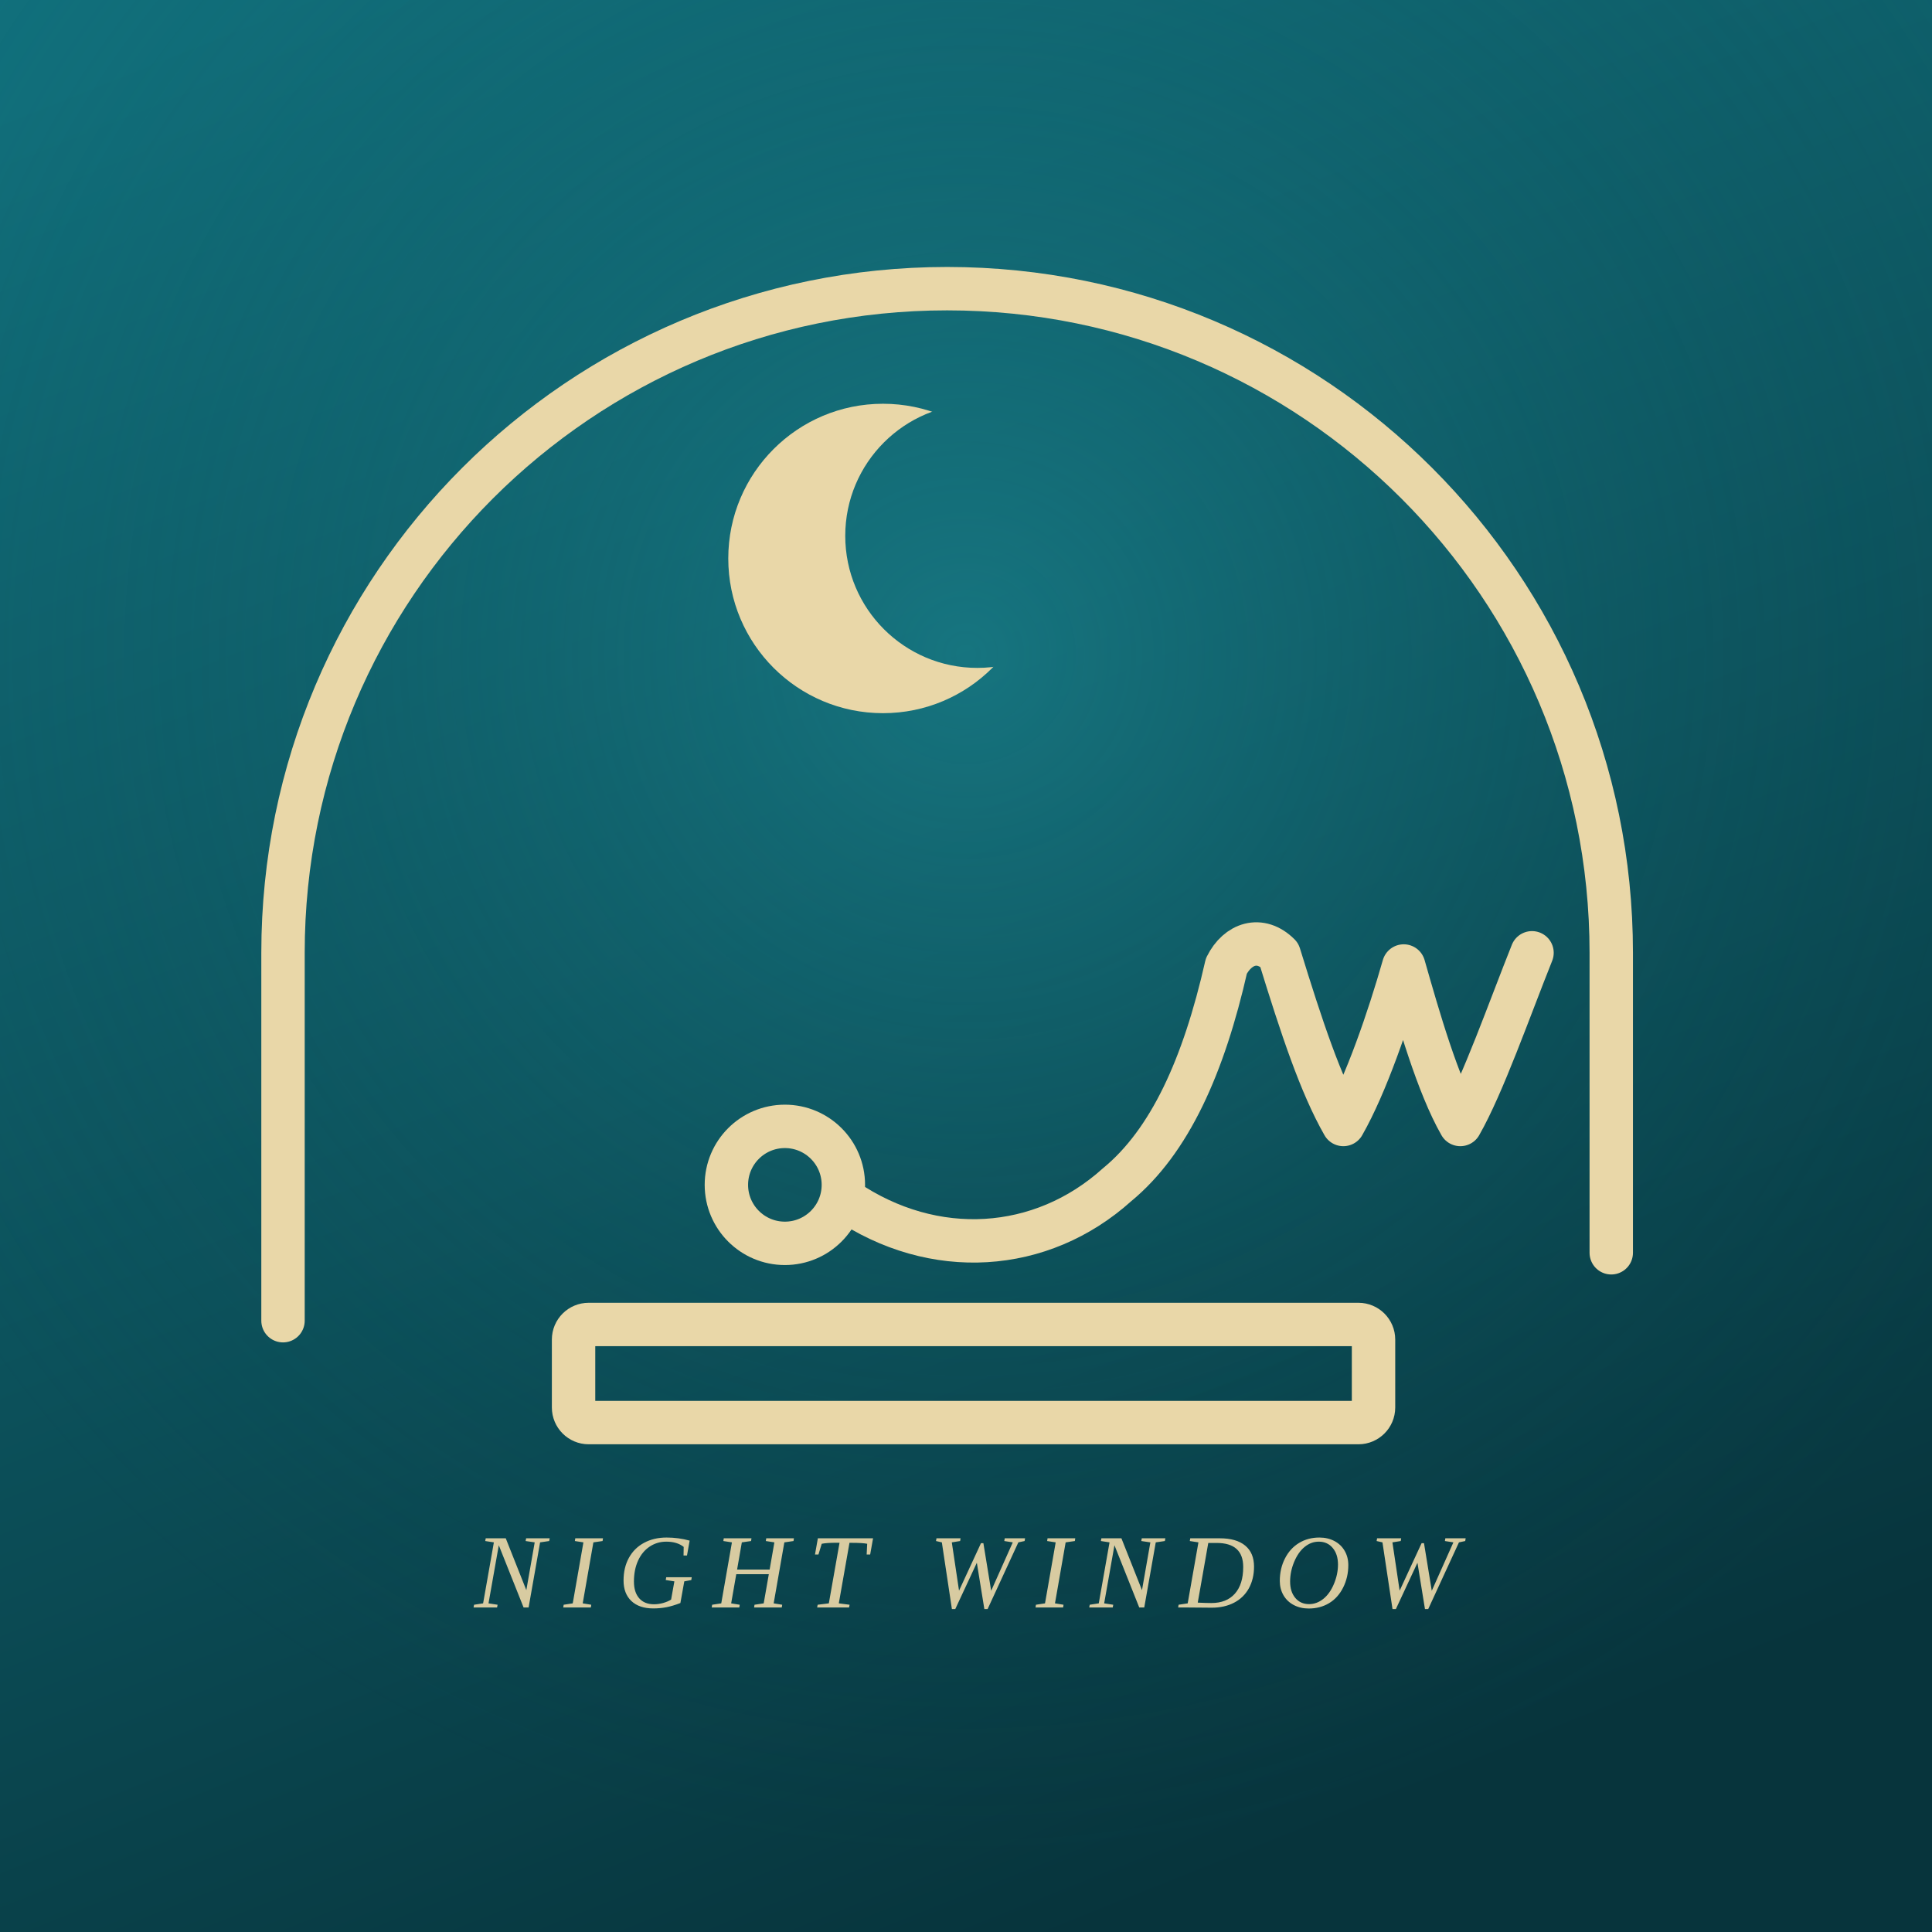
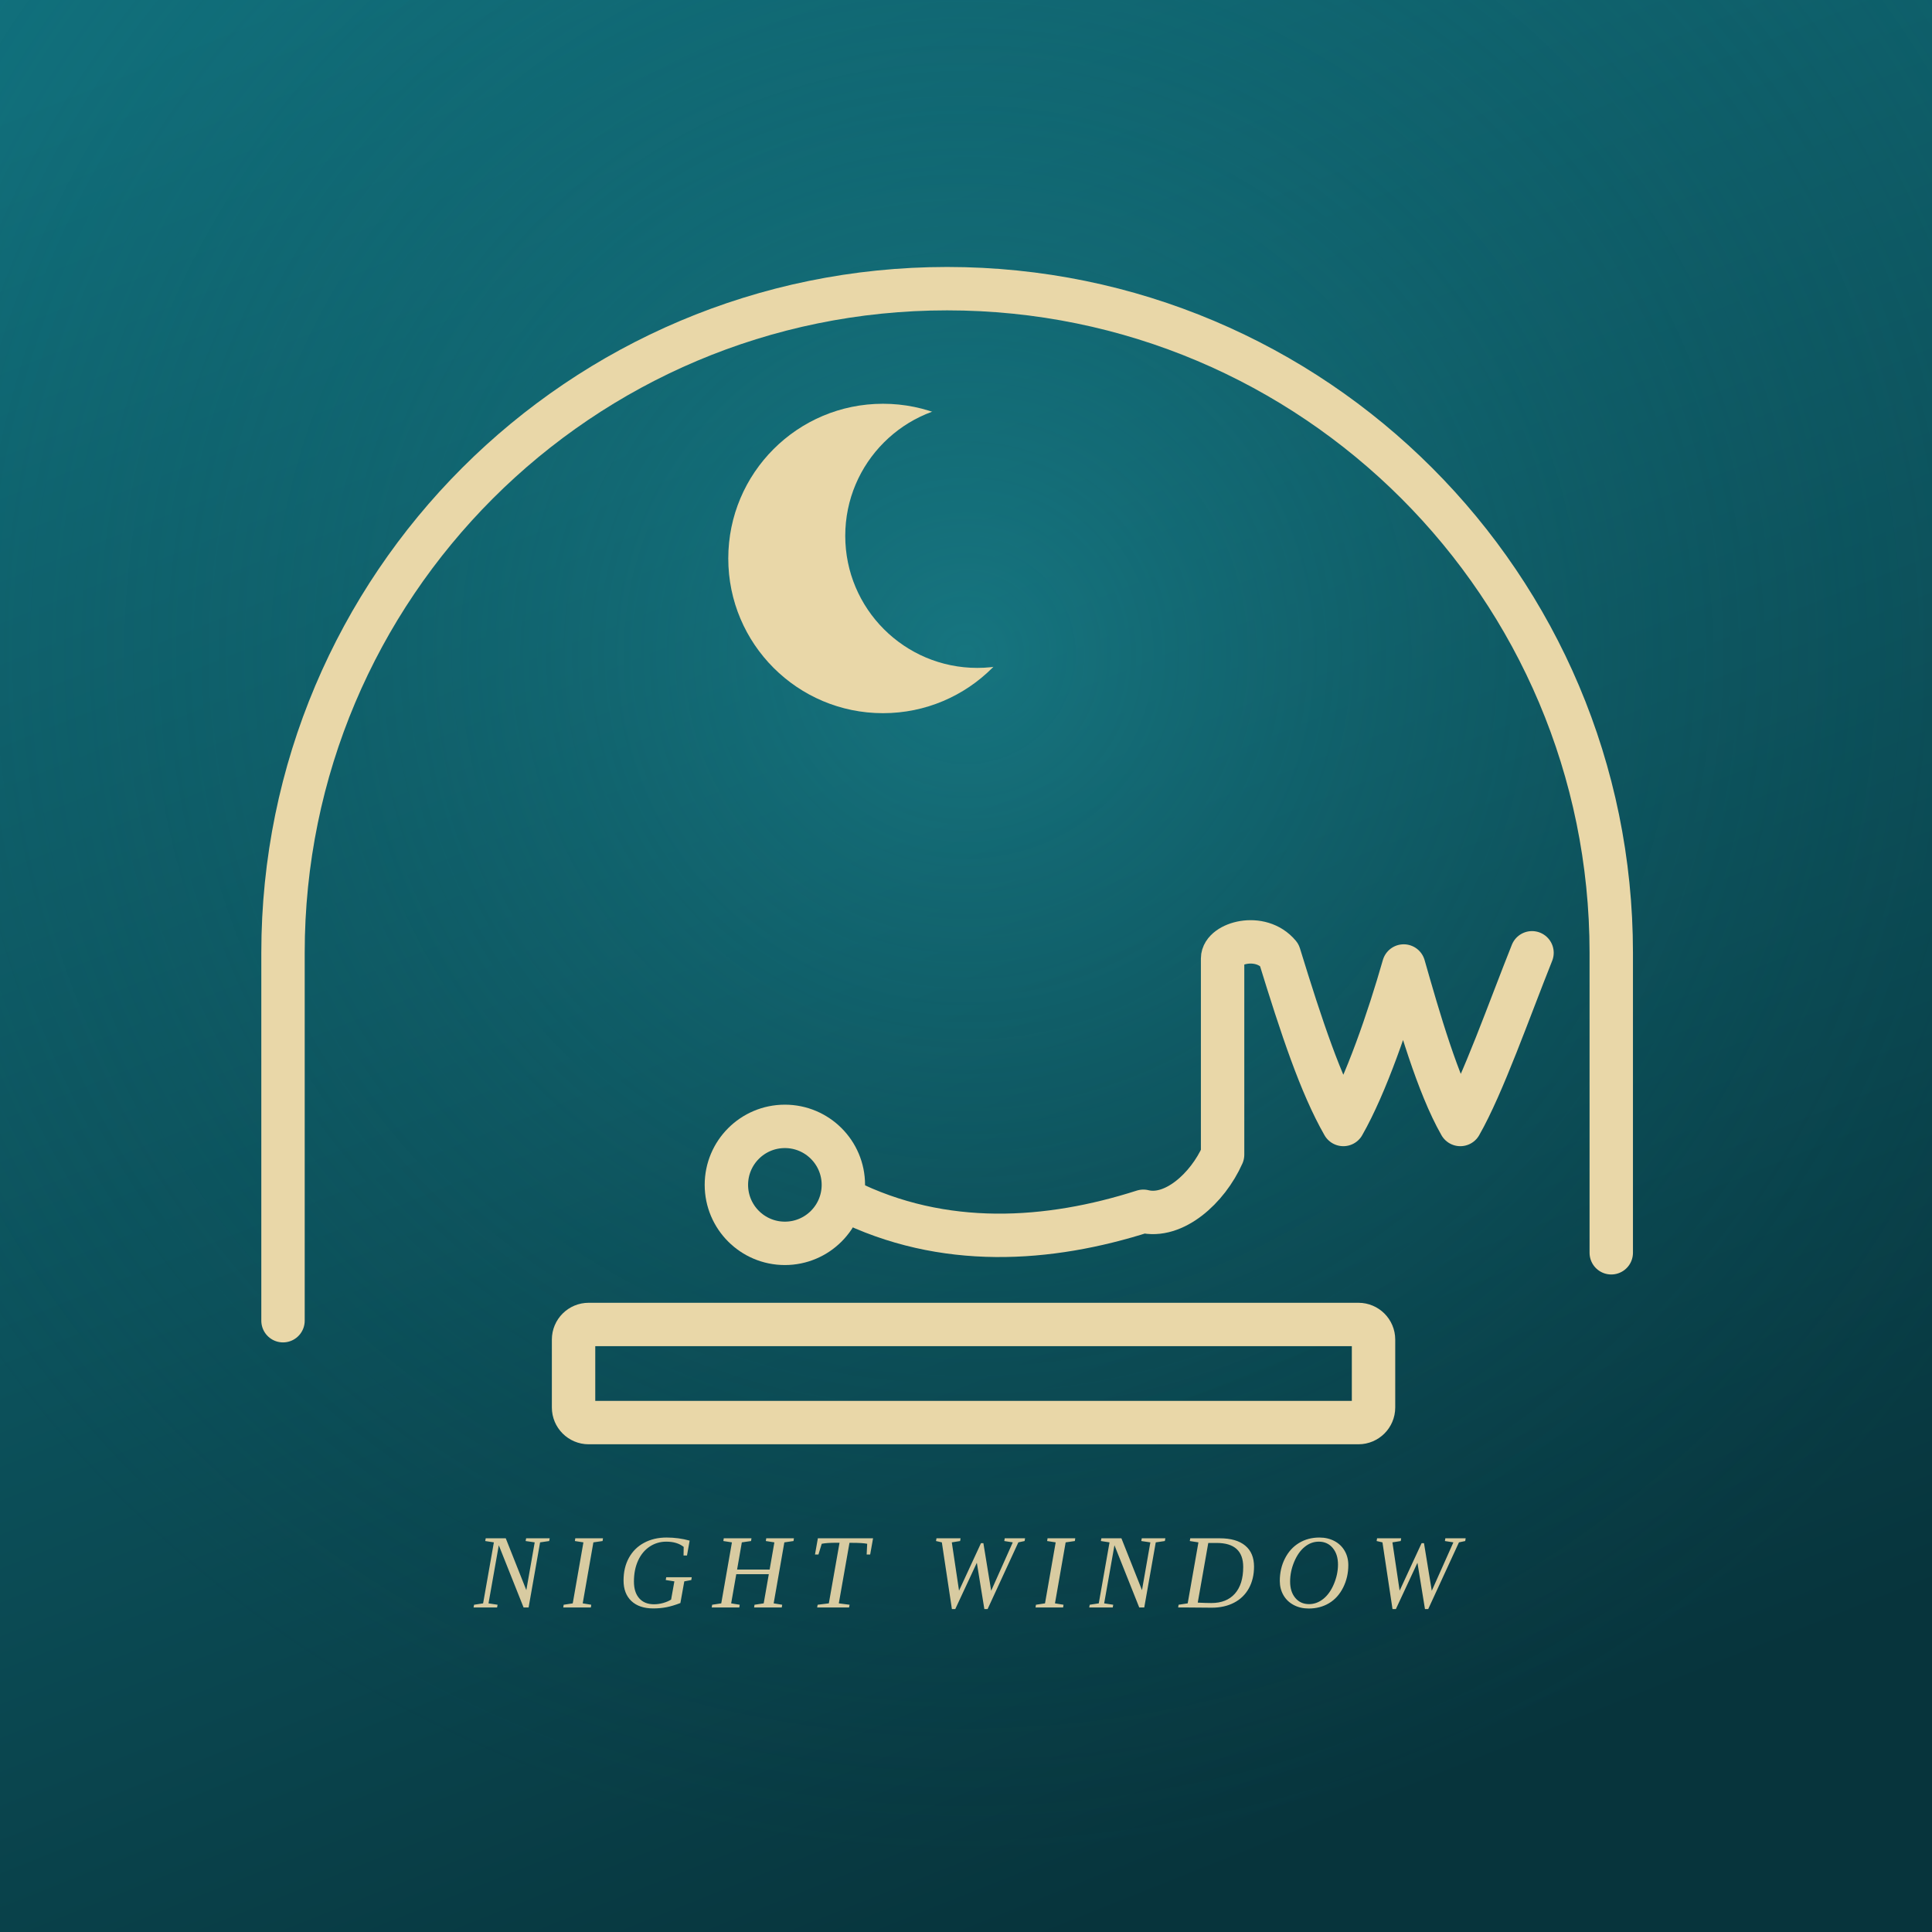
<svg xmlns="http://www.w3.org/2000/svg" viewBox="0 0 1024 1024" width="1024" height="1024">
  <defs>
    <linearGradient id="bg" x1="0.15" y1="0" x2="0.55" y2="1">
      <stop offset="0" stop-color="#11707C" />
      <stop offset="0.55" stop-color="#0C525C" />
      <stop offset="1" stop-color="#07343C" />
    </linearGradient>
    <radialGradient id="glow" cx="0.5" cy="0.34" r="0.62">
      <stop offset="0" stop-color="#1E8B96" stop-opacity="0.55" />
      <stop offset="1" stop-color="#0A454E" stop-opacity="0" />
    </radialGradient>
    <mask id="moonCut">
      <rect width="1024" height="1024" fill="#fff" />
      <circle cx="518" cy="284" r="70" fill="#000" />
    </mask>
  </defs>
  <rect width="1024" height="1024" fill="url(#bg)" />
  <rect width="1024" height="1024" fill="url(#glow)" />
  <g fill="none" stroke="#E9D7A8" stroke-width="23" stroke-linecap="round" stroke-linejoin="round">
    <path d="M150 700 V 505 A 352 352 0 0 1 854 505 V 664" />
    <circle cx="416" cy="628" r="31" />
-     <path d="M448 636              C 495 668 552 664 592 628              C 620 605 638 565 650 512              C 656 500 668 496 678 506              C 690 545 700 575 712 596              C 724 575 736 540 744 512              C 752 540 762 575 774 596              C 786 575 800 535 812 505" />
+     <path d="M448 636              C 500 662 556 658 606 642              C 622 646 640 630 648 612              L 648 508              C 648 500 668 494 678 506              C 690 545 700 575 712 596              C 724 575 736 540 744 512              C 752 540 762 575 774 596              C 786 575 800 535 812 505" />
    <rect x="304" y="702" width="424" height="52" rx="8" />
  </g>
  <circle cx="468" cy="296" r="82" fill="#E9D7A8" mask="url(#moonCut)" />
  <text x="512" y="852" text-anchor="middle" font-family="Georgia, 'Times New Roman', serif" font-style="italic" font-size="56" letter-spacing="10" fill="#E9D7A8" opacity="0.92">NIGHT WINDOW</text>
</svg>
